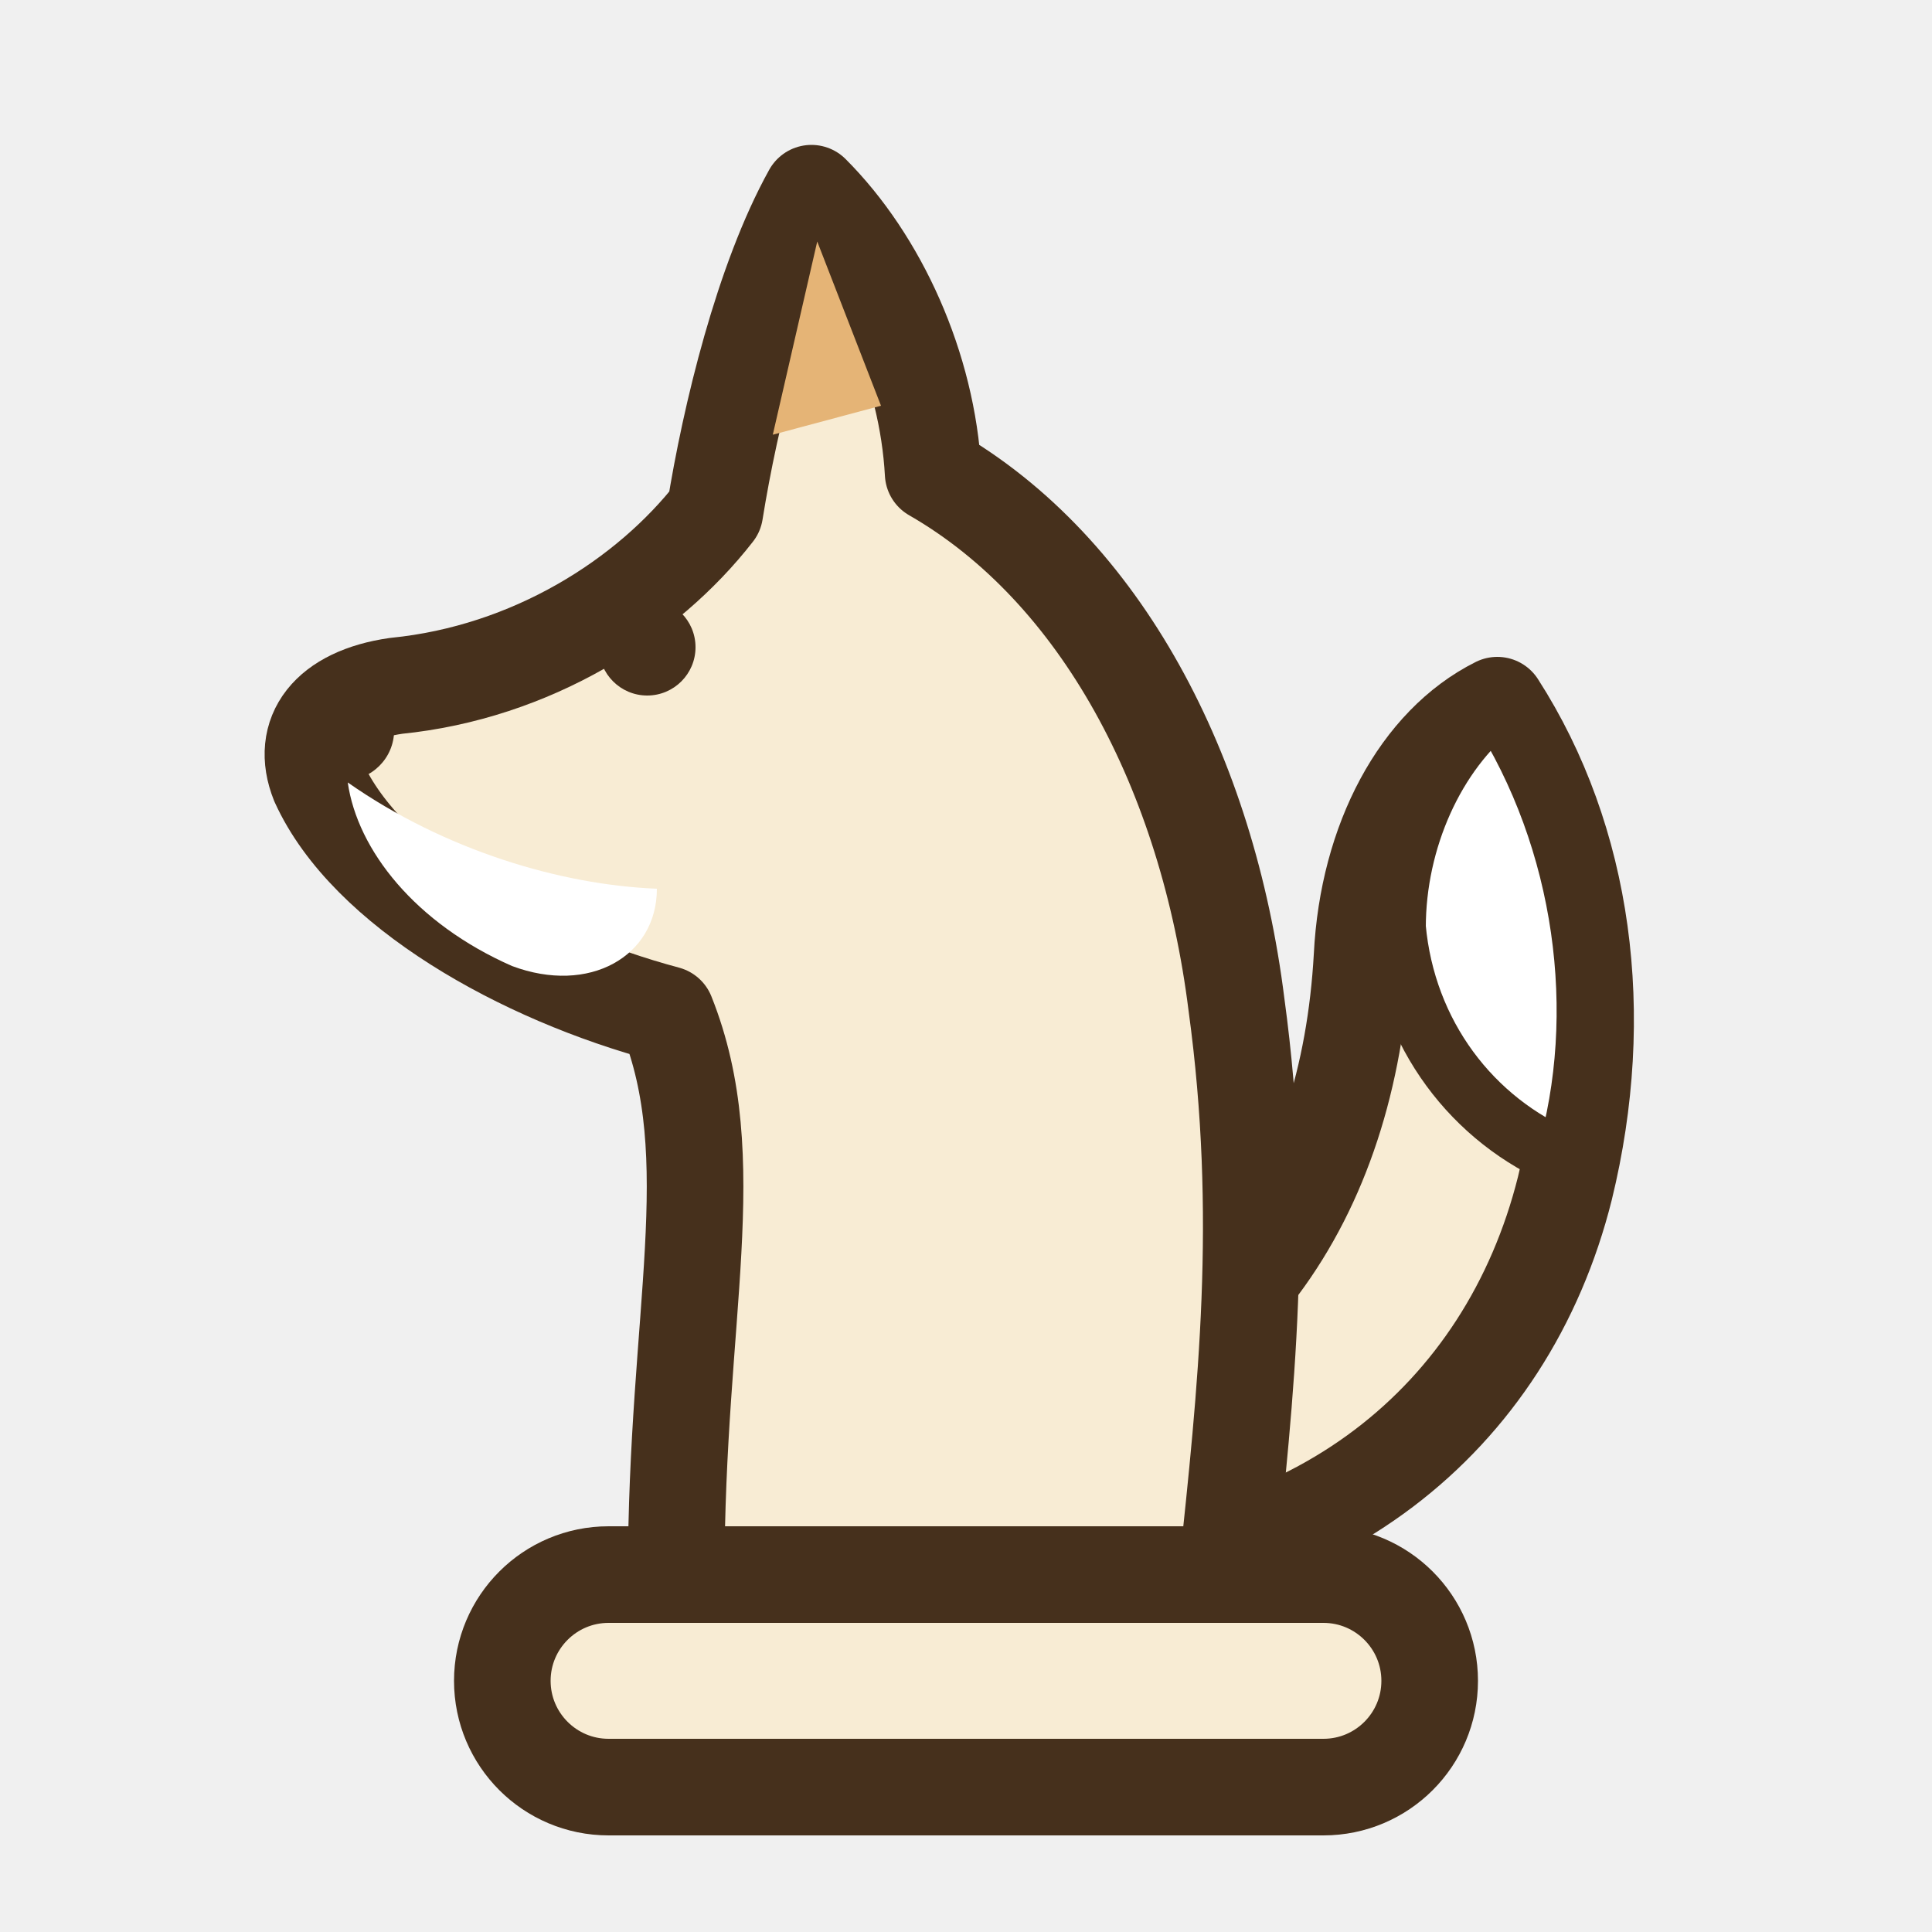
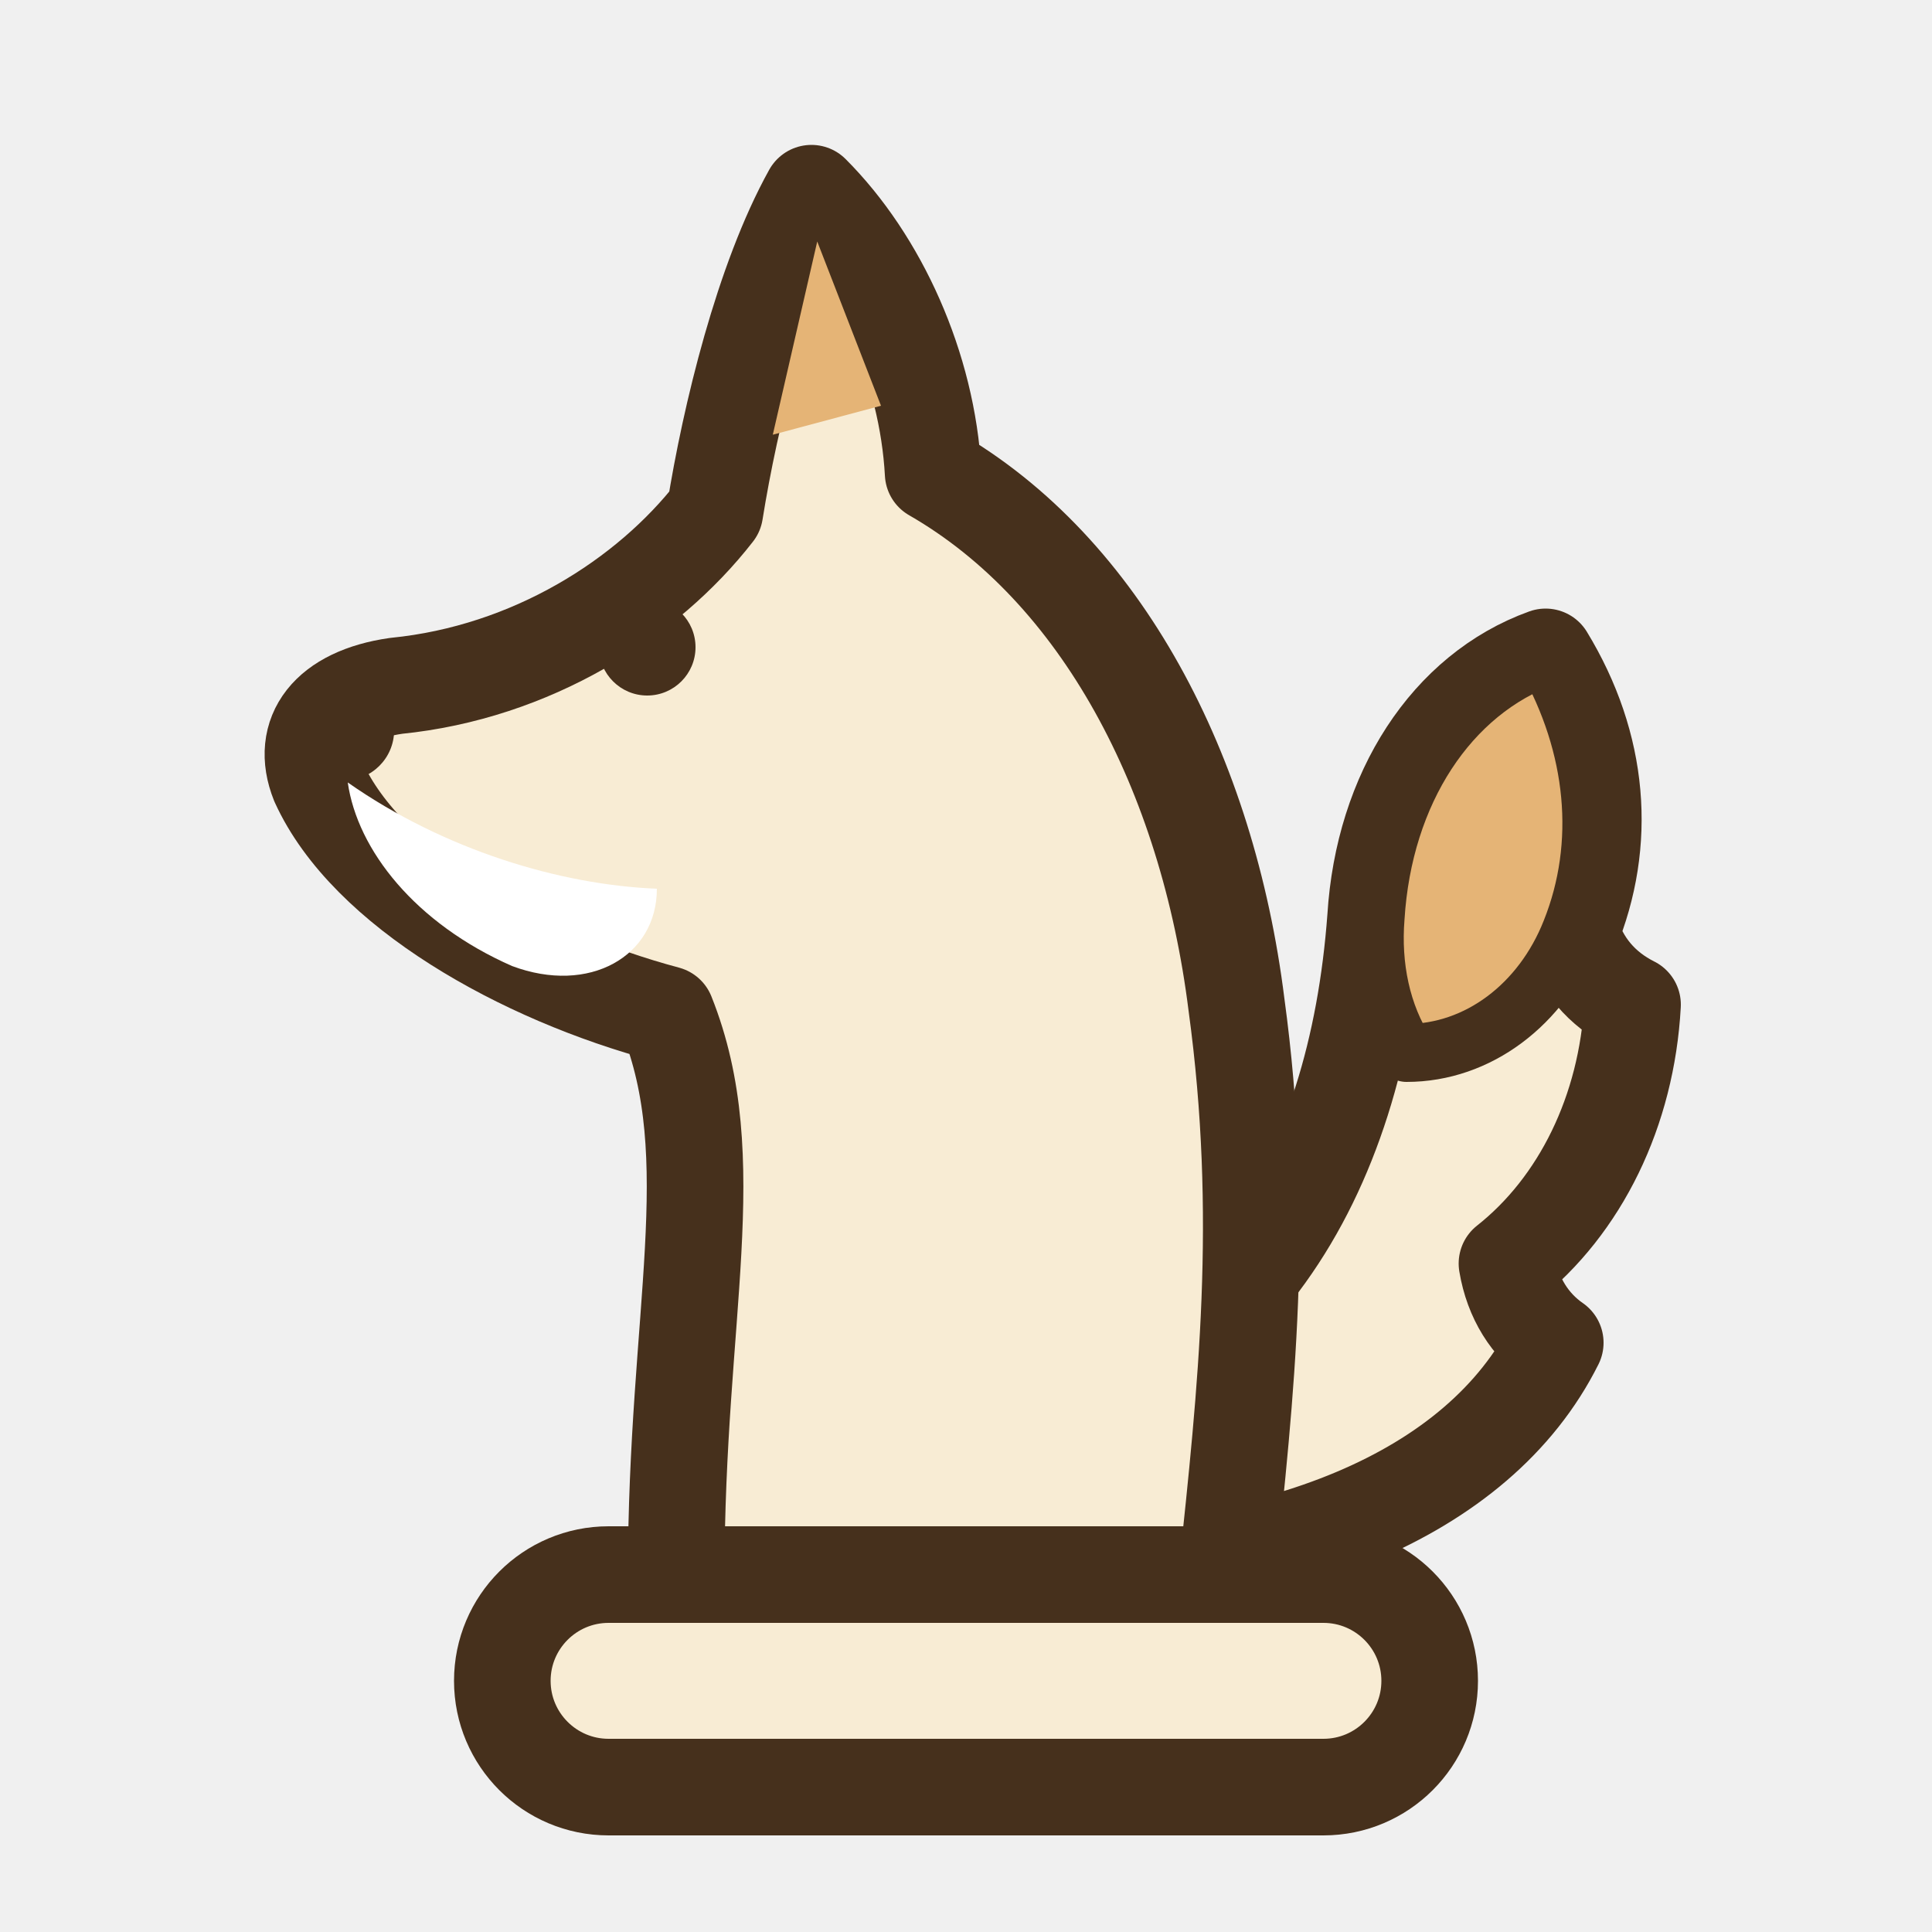
<svg xmlns="http://www.w3.org/2000/svg" viewBox="0 0 100 100">
  <g stroke-linecap="round" stroke-linejoin="round">
-     <path d="M54,81.5 C68,81.5 78,73.5 81,61.5 C83.2,52.5 82,43.5 77.5,36.5 C73.5,38.5 70.8,43.5 70.5,49.5 C69.8,62 63.5,71.5 51,74.5 Z" fill="#f8ecd4" stroke="#46301c" stroke-width="5" />
-     <path d="M77.5,36.5 C82,43.5 83.2,52.5 81,60 C76.2,58 72.8,53.5 72.3,48 C72.3,43.5 74.3,39 77.5,36.5 Z" fill="#ffffff" stroke="#46301c" stroke-width="3" />
+     <path d="M53,81.5 C66,81.5 76.5,77.5 80.5,69.5 C79.2,68.6 78.3,67.2 78,65.4 C81.8,62.4 84.2,57.5 84.5,52 C82.9,51.2 81.8,49.9 81.3,48.2 C83.2,43.6 82.8,38.6 80,34 C75,35.8 71.6,41 71.2,47.5 C70.2,61 64,71.5 50.5,74.5 Z" fill="#f8ecd4" stroke="#46301c" stroke-width="5" />
+     <path d="M80,34 C82.6,38.6 83.1,43.7 81.3,48.2 C79.8,52 76.5,54.5 72.8,54.5 C71.5,52.5 71,50 71.2,47.5 C71.6,41 75,35.8 80,34 Z" fill="#e5b476" stroke="#46301c" stroke-width="3" />
    <path d="M35,81.5 C35,68 37.5,60 34.5,52.5 C27,50.5 19,46 16.5,40.5 C15.5,38 17,36 20.5,35.5 C27.5,34.8 33.5,31 37,26.5 C37.8,21.5 39.5,14.5 42,10 C45.5,13.5 48,19 48.3,24.5 C57,29.5 62.5,40 64,52 C65.5,63 64.5,72 63.5,81.5 Z" fill="#f8ecd4" stroke="#46301c" stroke-width="5" />
    <path d="M40,22.5 L42.3,12.5 L45.6,21 Z" fill="#e5b476" />
    <path d="M18,40.5 C23,44 29,45.8 34,46 C34,49.5 30.5,51.5 26.5,50 C21.5,47.8 18.5,44 18,40.5 Z" fill="#ffffff" />
    <circle cx="17.8" cy="37.8" r="2.6" fill="#46301c" />
    <circle cx="33.5" cy="33.5" r="2.5" fill="#46301c" />
    <rect x="26" y="81.5" width="48" height="11" rx="5.5" fill="#f8ecd4" stroke="#46301c" stroke-width="5" />
  </g>
</svg>
